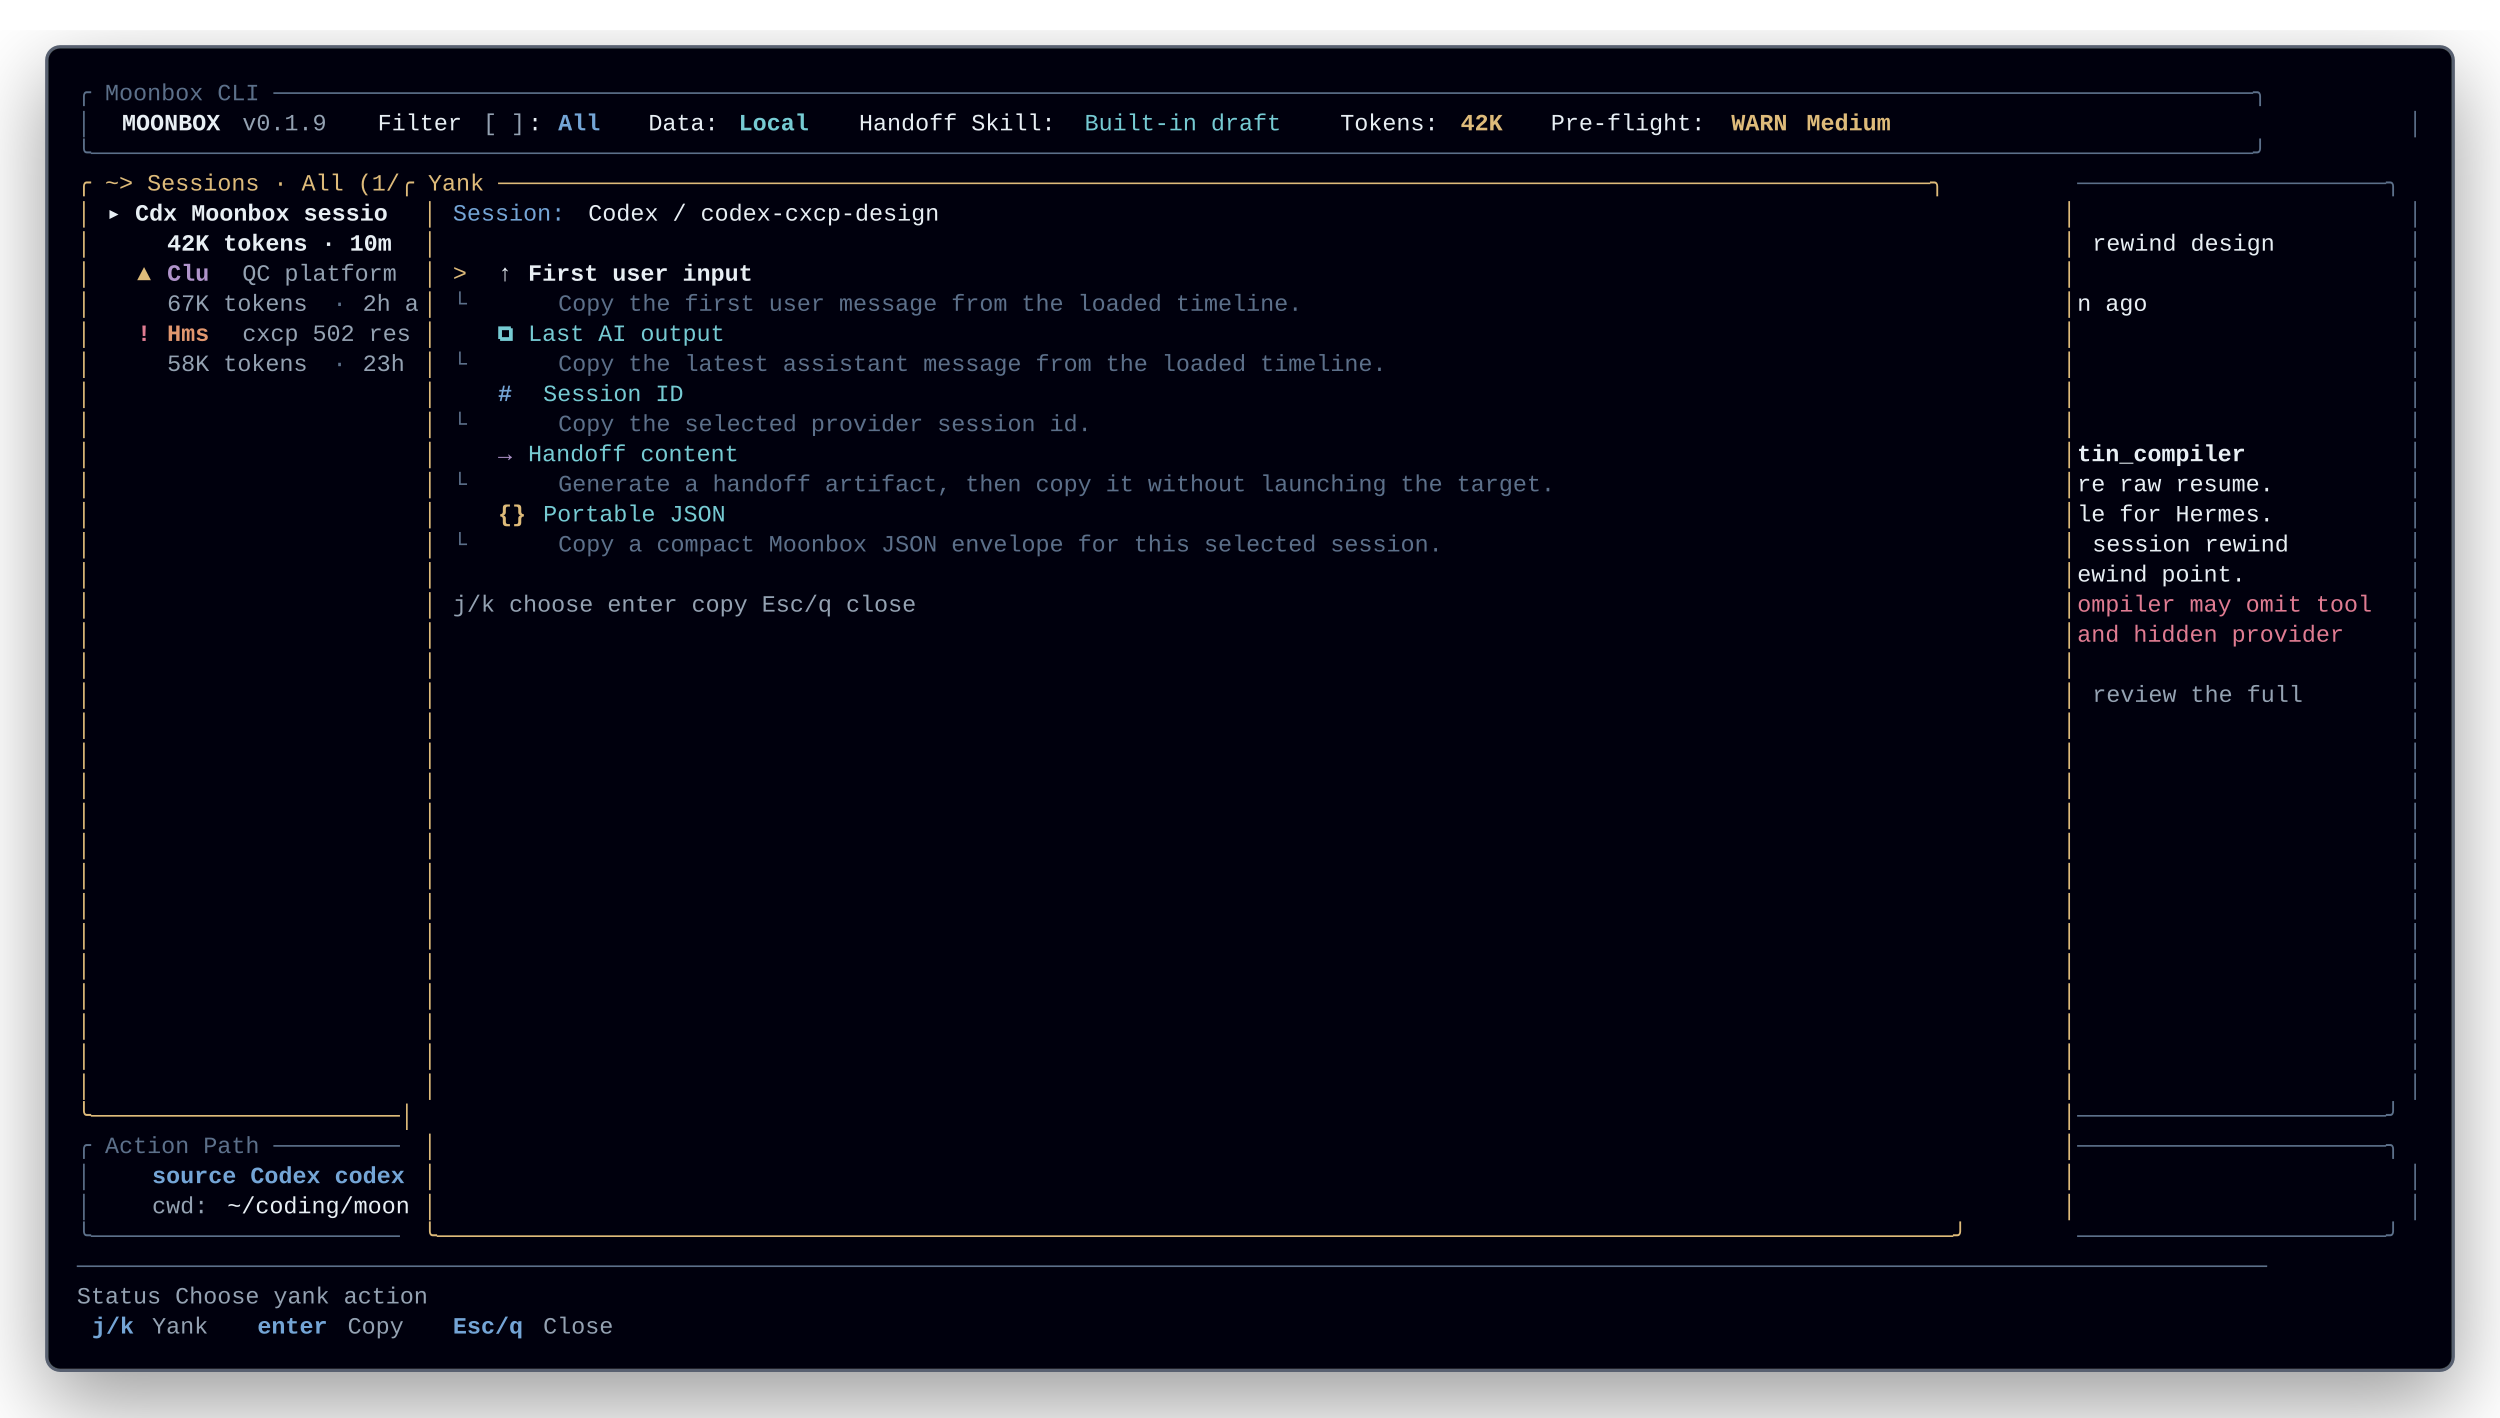
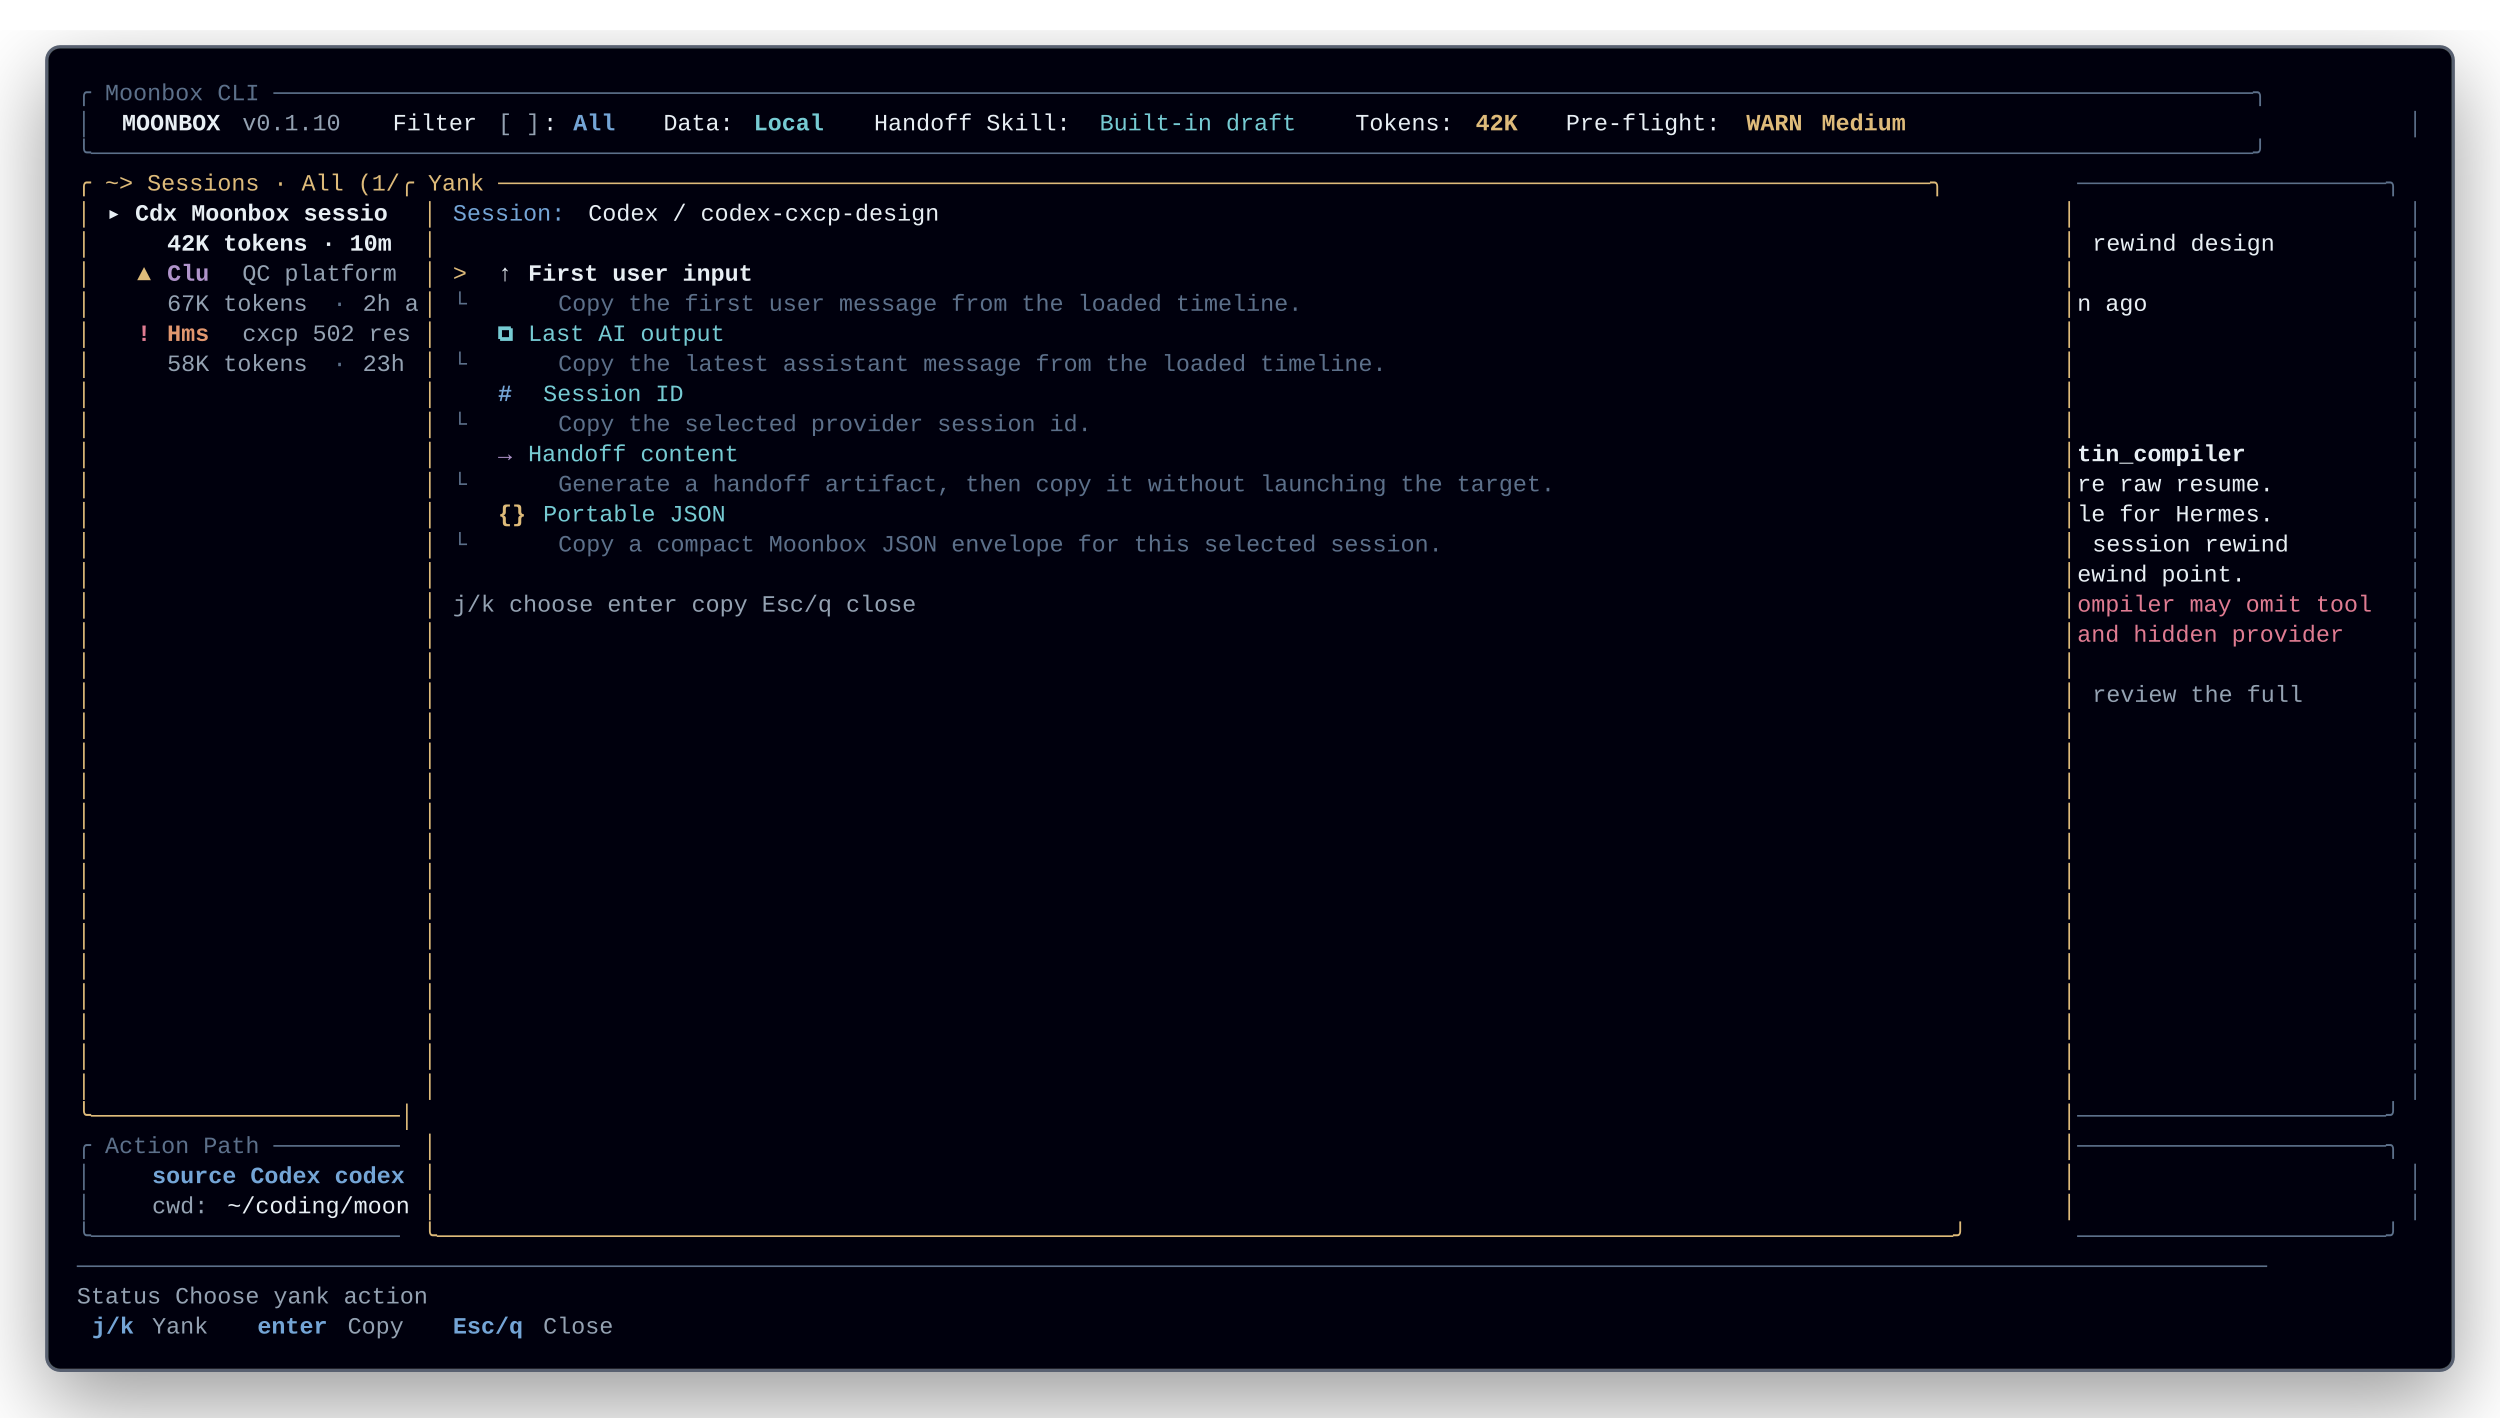
<svg xmlns="http://www.w3.org/2000/svg" width="1496" height="848" viewBox="0 0 1496 848" role="img" aria-labelledby="title desc">
  <defs>
    <filter id="shadow" x="-10%" y="-10%" width="120%" height="120%">
      <feDropShadow dx="0" dy="18" stdDeviation="26" flood-color="#000000" flood-opacity="0.40" />
    </filter>
    <style>
      .mono { font-family: ui-monospace, SFMono-Regular, Menlo, Monaco, Consolas, "Liberation Mono", monospace; white-space: pre; }
    </style>
  </defs>
  <rect x="28" y="28" width="1440" height="792" rx="8" fill="#050607" stroke="#58616f" stroke-width="2" filter="url(#shadow)" />
  <text x="46" y="60" class="mono" font-size="14" font-weight="500" fill="#5c708a">╭ Moonbox CLI ─────────────────────────────────────────────────────────────────────────────────────────────────────────────────────────────────────────────╮</text>
  <text x="46" y="78" class="mono" font-size="14" font-weight="500" fill="#5c708a">│</text>
  <text x="73" y="78" class="mono" font-size="14" font-weight="800" fill="#e8eff4">MOONBOX</text>
-   <text x="145" y="78" class="mono" font-size="14" font-weight="500" fill="#94a2b2">v0.1.9</text>
-   <text x="226" y="78" class="mono" font-size="14" font-weight="500" fill="#e8eff4">Filter</text>
-   <text x="289" y="78" class="mono" font-size="14" font-weight="500" fill="#94a2b2">[ ]</text>
-   <text x="316" y="78" class="mono" font-size="14" font-weight="500" fill="#e8eff4">:</text>
-   <text x="334" y="78" class="mono" font-size="14" font-weight="800" fill="#74a5d6">All</text>
-   <text x="388" y="78" class="mono" font-size="14" font-weight="500" fill="#e8eff4">Data:</text>
-   <text x="442" y="78" class="mono" font-size="14" font-weight="800" fill="#76cbd3">Local</text>
-   <text x="514" y="78" class="mono" font-size="14" font-weight="500" fill="#e8eff4">Handoff Skill:</text>
-   <text x="649" y="78" class="mono" font-size="14" font-weight="500" fill="#76cbd3">Built-in draft</text>
-   <text x="802" y="78" class="mono" font-size="14" font-weight="500" fill="#e8eff4">Tokens:</text>
-   <text x="874" y="78" class="mono" font-size="14" font-weight="800" fill="#debb7a">42K</text>
-   <text x="928" y="78" class="mono" font-size="14" font-weight="500" fill="#e8eff4">Pre-flight:</text>
-   <text x="1036" y="78" class="mono" font-size="14" font-weight="800" fill="#debb7a">WARN</text>
-   <text x="1081" y="78" class="mono" font-size="14" font-weight="800" fill="#debb7a">Medium</text>
+   <text x="145" y="78" class="mono" font-size="14" font-weight="500" fill="#94a2b2">v0.1.10</text>
+   <text x="235" y="78" class="mono" font-size="14" font-weight="500" fill="#e8eff4">Filter</text>
+   <text x="298" y="78" class="mono" font-size="14" font-weight="500" fill="#94a2b2">[ ]</text>
+   <text x="325" y="78" class="mono" font-size="14" font-weight="500" fill="#e8eff4">:</text>
+   <text x="343" y="78" class="mono" font-size="14" font-weight="800" fill="#74a5d6">All</text>
+   <text x="397" y="78" class="mono" font-size="14" font-weight="500" fill="#e8eff4">Data:</text>
+   <text x="451" y="78" class="mono" font-size="14" font-weight="800" fill="#76cbd3">Local</text>
+   <text x="523" y="78" class="mono" font-size="14" font-weight="500" fill="#e8eff4">Handoff Skill:</text>
+   <text x="658" y="78" class="mono" font-size="14" font-weight="500" fill="#76cbd3">Built-in draft</text>
+   <text x="811" y="78" class="mono" font-size="14" font-weight="500" fill="#e8eff4">Tokens:</text>
+   <text x="883" y="78" class="mono" font-size="14" font-weight="800" fill="#debb7a">42K</text>
+   <text x="937" y="78" class="mono" font-size="14" font-weight="500" fill="#e8eff4">Pre-flight:</text>
+   <text x="1045" y="78" class="mono" font-size="14" font-weight="800" fill="#debb7a">WARN</text>
+   <text x="1090" y="78" class="mono" font-size="14" font-weight="800" fill="#debb7a">Medium</text>
  <text x="1441" y="78" class="mono" font-size="14" font-weight="500" fill="#5c708a">│</text>
  <text x="46" y="96" class="mono" font-size="14" font-weight="500" fill="#5c708a">╰──────────────────────────────────────────────────────────────────────────────────────────────────────────────────────────────────────────────────────────╯</text>
  <text x="46" y="114" class="mono" font-size="14" font-weight="500" fill="#debb7a">╭ ~&gt; Sessions · All (1/╭ Yank ──────────────────────────────────────────────────────────────────────────────────────────────────────╮</text>
  <text x="1243" y="114" class="mono" font-size="14" font-weight="500" fill="#5c708a">──────────────────────╮</text>
  <text x="46" y="132" class="mono" font-size="14" font-weight="500" fill="#debb7a">│</text>
  <text x="64" y="132" class="mono" font-size="14" font-weight="800" fill="#e8eff4">▸ Cdx  Moonbox sessio</text>
  <text x="253" y="132" class="mono" font-size="14" font-weight="500" fill="#debb7a">│</text>
  <text x="271" y="132" class="mono" font-size="14" font-weight="500" fill="#74a5d6">Session:</text>
  <text x="352" y="132" class="mono" font-size="14" font-weight="500" fill="#e8eff4">Codex / codex-cxcp-design</text>
  <text x="1234" y="132" class="mono" font-size="14" font-weight="500" fill="#debb7a">│</text>
  <text x="1441" y="132" class="mono" font-size="14" font-weight="500" fill="#5c708a">│</text>
  <text x="46" y="150" class="mono" font-size="14" font-weight="500" fill="#debb7a">│</text>
  <text x="100" y="150" class="mono" font-size="14" font-weight="800" fill="#e8eff4">42K tokens · 10m</text>
  <text x="253" y="150" class="mono" font-size="14" font-weight="500" fill="#debb7a">│</text>
  <text x="1234" y="150" class="mono" font-size="14" font-weight="500" fill="#debb7a">│</text>
  <text x="1252" y="150" class="mono" font-size="14" font-weight="500" fill="#e8eff4">rewind design</text>
  <text x="1441" y="150" class="mono" font-size="14" font-weight="500" fill="#5c708a">│</text>
  <text x="46" y="168" class="mono" font-size="14" font-weight="500" fill="#debb7a">│</text>
  <text x="82" y="168" class="mono" font-size="14" font-weight="500" fill="#debb7a">▲</text>
  <text x="100" y="168" class="mono" font-size="14" font-weight="800" fill="#b094cb">Clu</text>
  <text x="145" y="168" class="mono" font-size="14" font-weight="500" fill="#94a2b2">QC platform</text>
  <text x="253" y="168" class="mono" font-size="14" font-weight="500" fill="#debb7a">│</text>
  <text x="271" y="168" class="mono" font-size="14" font-weight="500" fill="#debb7a">&gt;</text>
  <text x="298" y="168" class="mono" font-size="14" font-weight="800" fill="#e8eff4">↑</text>
  <text x="316" y="168" class="mono" font-size="14" font-weight="800" fill="#e8eff4">First user input</text>
  <text x="1234" y="168" class="mono" font-size="14" font-weight="500" fill="#debb7a">│</text>
  <text x="1441" y="168" class="mono" font-size="14" font-weight="500" fill="#5c708a">│</text>
  <text x="46" y="186" class="mono" font-size="14" font-weight="500" fill="#debb7a">│</text>
  <text x="100" y="186" class="mono" font-size="14" font-weight="500" fill="#94a2b2">67K tokens</text>
  <text x="199" y="186" class="mono" font-size="14" font-weight="500" fill="#5c708a">·</text>
  <text x="217" y="186" class="mono" font-size="14" font-weight="500" fill="#94a2b2">2h a</text>
  <text x="253" y="186" class="mono" font-size="14" font-weight="500" fill="#debb7a">│</text>
  <text x="271" y="186" class="mono" font-size="14" font-weight="500" fill="#5c708a">   └</text>
  <text x="334" y="186" class="mono" font-size="14" font-weight="500" fill="#5c708a">Copy the first user message from the loaded timeline.</text>
  <text x="1234" y="186" class="mono" font-size="14" font-weight="500" fill="#debb7a">│</text>
  <text x="1243" y="186" class="mono" font-size="14" font-weight="500" fill="#e8eff4">n ago</text>
  <text x="1441" y="186" class="mono" font-size="14" font-weight="500" fill="#5c708a">│</text>
  <text x="46" y="204" class="mono" font-size="14" font-weight="500" fill="#debb7a">│</text>
  <text x="82" y="204" class="mono" font-size="14" font-weight="800" fill="#e07c92">!</text>
  <text x="100" y="204" class="mono" font-size="14" font-weight="800" fill="#e2976f">Hms</text>
  <text x="145" y="204" class="mono" font-size="14" font-weight="500" fill="#94a2b2">cxcp 502 res</text>
  <text x="253" y="204" class="mono" font-size="14" font-weight="500" fill="#debb7a">│</text>
  <text x="271" y="204" class="mono" font-size="14" font-weight="500" fill="#5c708a">   </text>
  <text x="298" y="204" class="mono" font-size="14" font-weight="800" fill="#76cbd3">⧉</text>
  <text x="316" y="204" class="mono" font-size="14" font-weight="500" fill="#76cbd3">Last AI output</text>
  <text x="1234" y="204" class="mono" font-size="14" font-weight="500" fill="#debb7a">│</text>
  <text x="1441" y="204" class="mono" font-size="14" font-weight="500" fill="#5c708a">│</text>
  <text x="46" y="222" class="mono" font-size="14" font-weight="500" fill="#debb7a">│</text>
  <text x="100" y="222" class="mono" font-size="14" font-weight="500" fill="#94a2b2">58K tokens</text>
  <text x="199" y="222" class="mono" font-size="14" font-weight="500" fill="#5c708a">·</text>
  <text x="217" y="222" class="mono" font-size="14" font-weight="500" fill="#94a2b2">23h</text>
  <text x="253" y="222" class="mono" font-size="14" font-weight="500" fill="#debb7a">│</text>
  <text x="271" y="222" class="mono" font-size="14" font-weight="500" fill="#5c708a">   └</text>
  <text x="334" y="222" class="mono" font-size="14" font-weight="500" fill="#5c708a">Copy the latest assistant message from the loaded timeline.</text>
  <text x="1234" y="222" class="mono" font-size="14" font-weight="500" fill="#debb7a">│</text>
  <text x="1441" y="222" class="mono" font-size="14" font-weight="500" fill="#5c708a">│</text>
  <text x="46" y="240" class="mono" font-size="14" font-weight="500" fill="#debb7a">│</text>
  <text x="253" y="240" class="mono" font-size="14" font-weight="500" fill="#debb7a">│</text>
  <text x="271" y="240" class="mono" font-size="14" font-weight="500" fill="#5c708a">   </text>
  <text x="298" y="240" class="mono" font-size="14" font-weight="800" fill="#74a5d6">#</text>
  <text x="325" y="240" class="mono" font-size="14" font-weight="500" fill="#76cbd3">Session ID</text>
  <text x="1234" y="240" class="mono" font-size="14" font-weight="500" fill="#debb7a">│</text>
  <text x="1441" y="240" class="mono" font-size="14" font-weight="500" fill="#5c708a">│</text>
  <text x="46" y="258" class="mono" font-size="14" font-weight="500" fill="#debb7a">│</text>
  <text x="253" y="258" class="mono" font-size="14" font-weight="500" fill="#debb7a">│</text>
  <text x="271" y="258" class="mono" font-size="14" font-weight="500" fill="#5c708a">   └</text>
  <text x="334" y="258" class="mono" font-size="14" font-weight="500" fill="#5c708a">Copy the selected provider session id.</text>
  <text x="1234" y="258" class="mono" font-size="14" font-weight="500" fill="#debb7a">│</text>
  <text x="1441" y="258" class="mono" font-size="14" font-weight="500" fill="#5c708a">│</text>
  <text x="46" y="276" class="mono" font-size="14" font-weight="500" fill="#debb7a">│</text>
  <text x="253" y="276" class="mono" font-size="14" font-weight="500" fill="#debb7a">│</text>
  <text x="271" y="276" class="mono" font-size="14" font-weight="500" fill="#5c708a">   </text>
  <text x="298" y="276" class="mono" font-size="14" font-weight="800" fill="#b094cb">→</text>
  <text x="316" y="276" class="mono" font-size="14" font-weight="500" fill="#76cbd3">Handoff content</text>
  <text x="1234" y="276" class="mono" font-size="14" font-weight="500" fill="#debb7a">│</text>
  <text x="1243" y="276" class="mono" font-size="14" font-weight="800" fill="#e8eff4">tin_compiler</text>
  <text x="1441" y="276" class="mono" font-size="14" font-weight="500" fill="#5c708a">│</text>
  <text x="46" y="294" class="mono" font-size="14" font-weight="500" fill="#debb7a">│</text>
  <text x="253" y="294" class="mono" font-size="14" font-weight="500" fill="#debb7a">│</text>
  <text x="271" y="294" class="mono" font-size="14" font-weight="500" fill="#5c708a">   └</text>
  <text x="334" y="294" class="mono" font-size="14" font-weight="500" fill="#5c708a">Generate a handoff artifact, then copy it without launching the target.</text>
  <text x="1234" y="294" class="mono" font-size="14" font-weight="500" fill="#debb7a">│</text>
  <text x="1243" y="294" class="mono" font-size="14" font-weight="500" fill="#e8eff4">re raw resume.</text>
  <text x="1441" y="294" class="mono" font-size="14" font-weight="500" fill="#5c708a">│</text>
  <text x="46" y="312" class="mono" font-size="14" font-weight="500" fill="#debb7a">│</text>
  <text x="253" y="312" class="mono" font-size="14" font-weight="500" fill="#debb7a">│</text>
  <text x="271" y="312" class="mono" font-size="14" font-weight="500" fill="#5c708a">   </text>
  <text x="298" y="312" class="mono" font-size="14" font-weight="800" fill="#debb7a">{}</text>
  <text x="325" y="312" class="mono" font-size="14" font-weight="500" fill="#76cbd3">Portable JSON</text>
  <text x="1234" y="312" class="mono" font-size="14" font-weight="500" fill="#debb7a">│</text>
  <text x="1243" y="312" class="mono" font-size="14" font-weight="500" fill="#e8eff4">le for Hermes.</text>
  <text x="1441" y="312" class="mono" font-size="14" font-weight="500" fill="#5c708a">│</text>
  <text x="46" y="330" class="mono" font-size="14" font-weight="500" fill="#debb7a">│</text>
  <text x="253" y="330" class="mono" font-size="14" font-weight="500" fill="#debb7a">│</text>
  <text x="271" y="330" class="mono" font-size="14" font-weight="500" fill="#5c708a">   └</text>
  <text x="334" y="330" class="mono" font-size="14" font-weight="500" fill="#5c708a">Copy a compact Moonbox JSON envelope for this selected session.</text>
  <text x="1234" y="330" class="mono" font-size="14" font-weight="500" fill="#debb7a">│</text>
  <text x="1252" y="330" class="mono" font-size="14" font-weight="500" fill="#e8eff4">session rewind</text>
  <text x="1441" y="330" class="mono" font-size="14" font-weight="500" fill="#5c708a">│</text>
  <text x="46" y="348" class="mono" font-size="14" font-weight="500" fill="#debb7a">│</text>
  <text x="253" y="348" class="mono" font-size="14" font-weight="500" fill="#debb7a">│</text>
  <text x="1234" y="348" class="mono" font-size="14" font-weight="500" fill="#debb7a">│</text>
  <text x="1243" y="348" class="mono" font-size="14" font-weight="500" fill="#e8eff4">ewind point.</text>
  <text x="1441" y="348" class="mono" font-size="14" font-weight="500" fill="#5c708a">│</text>
  <text x="46" y="366" class="mono" font-size="14" font-weight="500" fill="#debb7a">│</text>
  <text x="253" y="366" class="mono" font-size="14" font-weight="500" fill="#debb7a">│</text>
  <text x="271" y="366" class="mono" font-size="14" font-weight="500" fill="#94a2b2">j/k choose   enter copy   Esc/q close</text>
  <text x="1234" y="366" class="mono" font-size="14" font-weight="500" fill="#debb7a">│</text>
  <text x="1243" y="366" class="mono" font-size="14" font-weight="500" fill="#e07c92">ompiler may omit tool</text>
  <text x="1441" y="366" class="mono" font-size="14" font-weight="500" fill="#5c708a">│</text>
  <text x="46" y="384" class="mono" font-size="14" font-weight="500" fill="#debb7a">│</text>
  <text x="253" y="384" class="mono" font-size="14" font-weight="500" fill="#debb7a">│</text>
  <text x="1234" y="384" class="mono" font-size="14" font-weight="500" fill="#debb7a">│</text>
  <text x="1243" y="384" class="mono" font-size="14" font-weight="500" fill="#e07c92">and hidden provider</text>
  <text x="1441" y="384" class="mono" font-size="14" font-weight="500" fill="#5c708a">│</text>
  <text x="46" y="402" class="mono" font-size="14" font-weight="500" fill="#debb7a">│</text>
  <text x="253" y="402" class="mono" font-size="14" font-weight="500" fill="#debb7a">│</text>
  <text x="1234" y="402" class="mono" font-size="14" font-weight="500" fill="#debb7a">│</text>
  <text x="1441" y="402" class="mono" font-size="14" font-weight="500" fill="#5c708a">│</text>
  <text x="46" y="420" class="mono" font-size="14" font-weight="500" fill="#debb7a">│</text>
  <text x="253" y="420" class="mono" font-size="14" font-weight="500" fill="#debb7a">│</text>
  <text x="1234" y="420" class="mono" font-size="14" font-weight="500" fill="#debb7a">│</text>
  <text x="1252" y="420" class="mono" font-size="14" font-weight="500" fill="#94a2b2">review the full</text>
  <text x="1441" y="420" class="mono" font-size="14" font-weight="500" fill="#5c708a">│</text>
  <text x="46" y="438" class="mono" font-size="14" font-weight="500" fill="#debb7a">│</text>
  <text x="253" y="438" class="mono" font-size="14" font-weight="500" fill="#debb7a">│</text>
  <text x="1234" y="438" class="mono" font-size="14" font-weight="500" fill="#debb7a">│</text>
  <text x="1441" y="438" class="mono" font-size="14" font-weight="500" fill="#5c708a">│</text>
  <text x="46" y="456" class="mono" font-size="14" font-weight="500" fill="#debb7a">│</text>
  <text x="253" y="456" class="mono" font-size="14" font-weight="500" fill="#debb7a">│</text>
  <text x="1234" y="456" class="mono" font-size="14" font-weight="500" fill="#debb7a">│</text>
  <text x="1441" y="456" class="mono" font-size="14" font-weight="500" fill="#5c708a">│</text>
  <text x="46" y="474" class="mono" font-size="14" font-weight="500" fill="#debb7a">│</text>
  <text x="253" y="474" class="mono" font-size="14" font-weight="500" fill="#debb7a">│</text>
  <text x="1234" y="474" class="mono" font-size="14" font-weight="500" fill="#debb7a">│</text>
  <text x="1441" y="474" class="mono" font-size="14" font-weight="500" fill="#5c708a">│</text>
  <text x="46" y="492" class="mono" font-size="14" font-weight="500" fill="#debb7a">│</text>
  <text x="253" y="492" class="mono" font-size="14" font-weight="500" fill="#debb7a">│</text>
  <text x="1234" y="492" class="mono" font-size="14" font-weight="500" fill="#debb7a">│</text>
  <text x="1441" y="492" class="mono" font-size="14" font-weight="500" fill="#5c708a">│</text>
  <text x="46" y="510" class="mono" font-size="14" font-weight="500" fill="#debb7a">│</text>
  <text x="253" y="510" class="mono" font-size="14" font-weight="500" fill="#debb7a">│</text>
  <text x="1234" y="510" class="mono" font-size="14" font-weight="500" fill="#debb7a">│</text>
  <text x="1441" y="510" class="mono" font-size="14" font-weight="500" fill="#5c708a">│</text>
  <text x="46" y="528" class="mono" font-size="14" font-weight="500" fill="#debb7a">│</text>
  <text x="253" y="528" class="mono" font-size="14" font-weight="500" fill="#debb7a">│</text>
  <text x="1234" y="528" class="mono" font-size="14" font-weight="500" fill="#debb7a">│</text>
  <text x="1441" y="528" class="mono" font-size="14" font-weight="500" fill="#5c708a">│</text>
  <text x="46" y="546" class="mono" font-size="14" font-weight="500" fill="#debb7a">│</text>
  <text x="253" y="546" class="mono" font-size="14" font-weight="500" fill="#debb7a">│</text>
  <text x="1234" y="546" class="mono" font-size="14" font-weight="500" fill="#debb7a">│</text>
  <text x="1441" y="546" class="mono" font-size="14" font-weight="500" fill="#5c708a">│</text>
  <text x="46" y="564" class="mono" font-size="14" font-weight="500" fill="#debb7a">│</text>
  <text x="253" y="564" class="mono" font-size="14" font-weight="500" fill="#debb7a">│</text>
  <text x="1234" y="564" class="mono" font-size="14" font-weight="500" fill="#debb7a">│</text>
  <text x="1441" y="564" class="mono" font-size="14" font-weight="500" fill="#5c708a">│</text>
  <text x="46" y="582" class="mono" font-size="14" font-weight="500" fill="#debb7a">│</text>
  <text x="253" y="582" class="mono" font-size="14" font-weight="500" fill="#debb7a">│</text>
  <text x="1234" y="582" class="mono" font-size="14" font-weight="500" fill="#debb7a">│</text>
  <text x="1441" y="582" class="mono" font-size="14" font-weight="500" fill="#5c708a">│</text>
  <text x="46" y="600" class="mono" font-size="14" font-weight="500" fill="#debb7a">│</text>
  <text x="253" y="600" class="mono" font-size="14" font-weight="500" fill="#debb7a">│</text>
  <text x="1234" y="600" class="mono" font-size="14" font-weight="500" fill="#debb7a">│</text>
  <text x="1441" y="600" class="mono" font-size="14" font-weight="500" fill="#5c708a">│</text>
  <text x="46" y="618" class="mono" font-size="14" font-weight="500" fill="#debb7a">│</text>
  <text x="253" y="618" class="mono" font-size="14" font-weight="500" fill="#debb7a">│</text>
  <text x="1234" y="618" class="mono" font-size="14" font-weight="500" fill="#debb7a">│</text>
  <text x="1441" y="618" class="mono" font-size="14" font-weight="500" fill="#5c708a">│</text>
  <text x="46" y="636" class="mono" font-size="14" font-weight="500" fill="#debb7a">│</text>
  <text x="253" y="636" class="mono" font-size="14" font-weight="500" fill="#debb7a">│</text>
  <text x="1234" y="636" class="mono" font-size="14" font-weight="500" fill="#debb7a">│</text>
  <text x="1441" y="636" class="mono" font-size="14" font-weight="500" fill="#5c708a">│</text>
  <text x="46" y="654" class="mono" font-size="14" font-weight="500" fill="#debb7a">│</text>
  <text x="253" y="654" class="mono" font-size="14" font-weight="500" fill="#debb7a">│</text>
  <text x="1234" y="654" class="mono" font-size="14" font-weight="500" fill="#debb7a">│</text>
  <text x="1441" y="654" class="mono" font-size="14" font-weight="500" fill="#5c708a">│</text>
  <text x="46" y="672" class="mono" font-size="14" font-weight="500" fill="#debb7a">╰──────────────────────│</text>
  <text x="1234" y="672" class="mono" font-size="14" font-weight="500" fill="#debb7a">│</text>
  <text x="1243" y="672" class="mono" font-size="14" font-weight="500" fill="#5c708a">──────────────────────╯</text>
  <text x="46" y="690" class="mono" font-size="14" font-weight="500" fill="#5c708a">╭ Action Path ─────────</text>
  <text x="253" y="690" class="mono" font-size="14" font-weight="500" fill="#debb7a">│</text>
  <text x="1234" y="690" class="mono" font-size="14" font-weight="500" fill="#debb7a">│</text>
  <text x="1243" y="690" class="mono" font-size="14" font-weight="500" fill="#5c708a">──────────────────────╮</text>
  <text x="46" y="708" class="mono" font-size="14" font-weight="500" fill="#5c708a">│</text>
  <text x="91" y="708" class="mono" font-size="14" font-weight="800" fill="#74a5d6">source Codex codex</text>
  <text x="253" y="708" class="mono" font-size="14" font-weight="500" fill="#debb7a">│</text>
  <text x="1234" y="708" class="mono" font-size="14" font-weight="500" fill="#debb7a">│</text>
  <text x="1441" y="708" class="mono" font-size="14" font-weight="500" fill="#5c708a">│</text>
  <text x="46" y="726" class="mono" font-size="14" font-weight="500" fill="#5c708a">│</text>
  <text x="91" y="726" class="mono" font-size="14" font-weight="500" fill="#94a2b2">cwd:</text>
  <text x="136" y="726" class="mono" font-size="14" font-weight="500" fill="#e8eff4">~/coding/moon</text>
  <text x="253" y="726" class="mono" font-size="14" font-weight="500" fill="#debb7a">│</text>
  <text x="1234" y="726" class="mono" font-size="14" font-weight="500" fill="#debb7a">│</text>
  <text x="1441" y="726" class="mono" font-size="14" font-weight="500" fill="#5c708a">│</text>
  <text x="46" y="744" class="mono" font-size="14" font-weight="500" fill="#5c708a">╰──────────────────────</text>
  <text x="253" y="744" class="mono" font-size="14" font-weight="500" fill="#debb7a">╰────────────────────────────────────────────────────────────────────────────────────────────────────────────╯</text>
  <text x="1243" y="744" class="mono" font-size="14" font-weight="500" fill="#5c708a">──────────────────────╯</text>
  <text x="46" y="762" class="mono" font-size="14" font-weight="500" fill="#5c708a">────────────────────────────────────────────────────────────────────────────────────────────────────────────────────────────────────────────────────────────</text>
  <text x="46" y="780" class="mono" font-size="14" font-weight="500" fill="#94a2b2">Status Choose yank action</text>
  <text x="55" y="798" class="mono" font-size="14" font-weight="800" fill="#74a5d6">j/k</text>
  <text x="91" y="798" class="mono" font-size="14" font-weight="500" fill="#94a2b2">Yank</text>
  <text x="154" y="798" class="mono" font-size="14" font-weight="800" fill="#74a5d6">enter</text>
  <text x="208" y="798" class="mono" font-size="14" font-weight="500" fill="#94a2b2">Copy</text>
  <text x="271" y="798" class="mono" font-size="14" font-weight="800" fill="#74a5d6">Esc/q</text>
  <text x="325" y="798" class="mono" font-size="14" font-weight="500" fill="#94a2b2">Close</text>
</svg>
